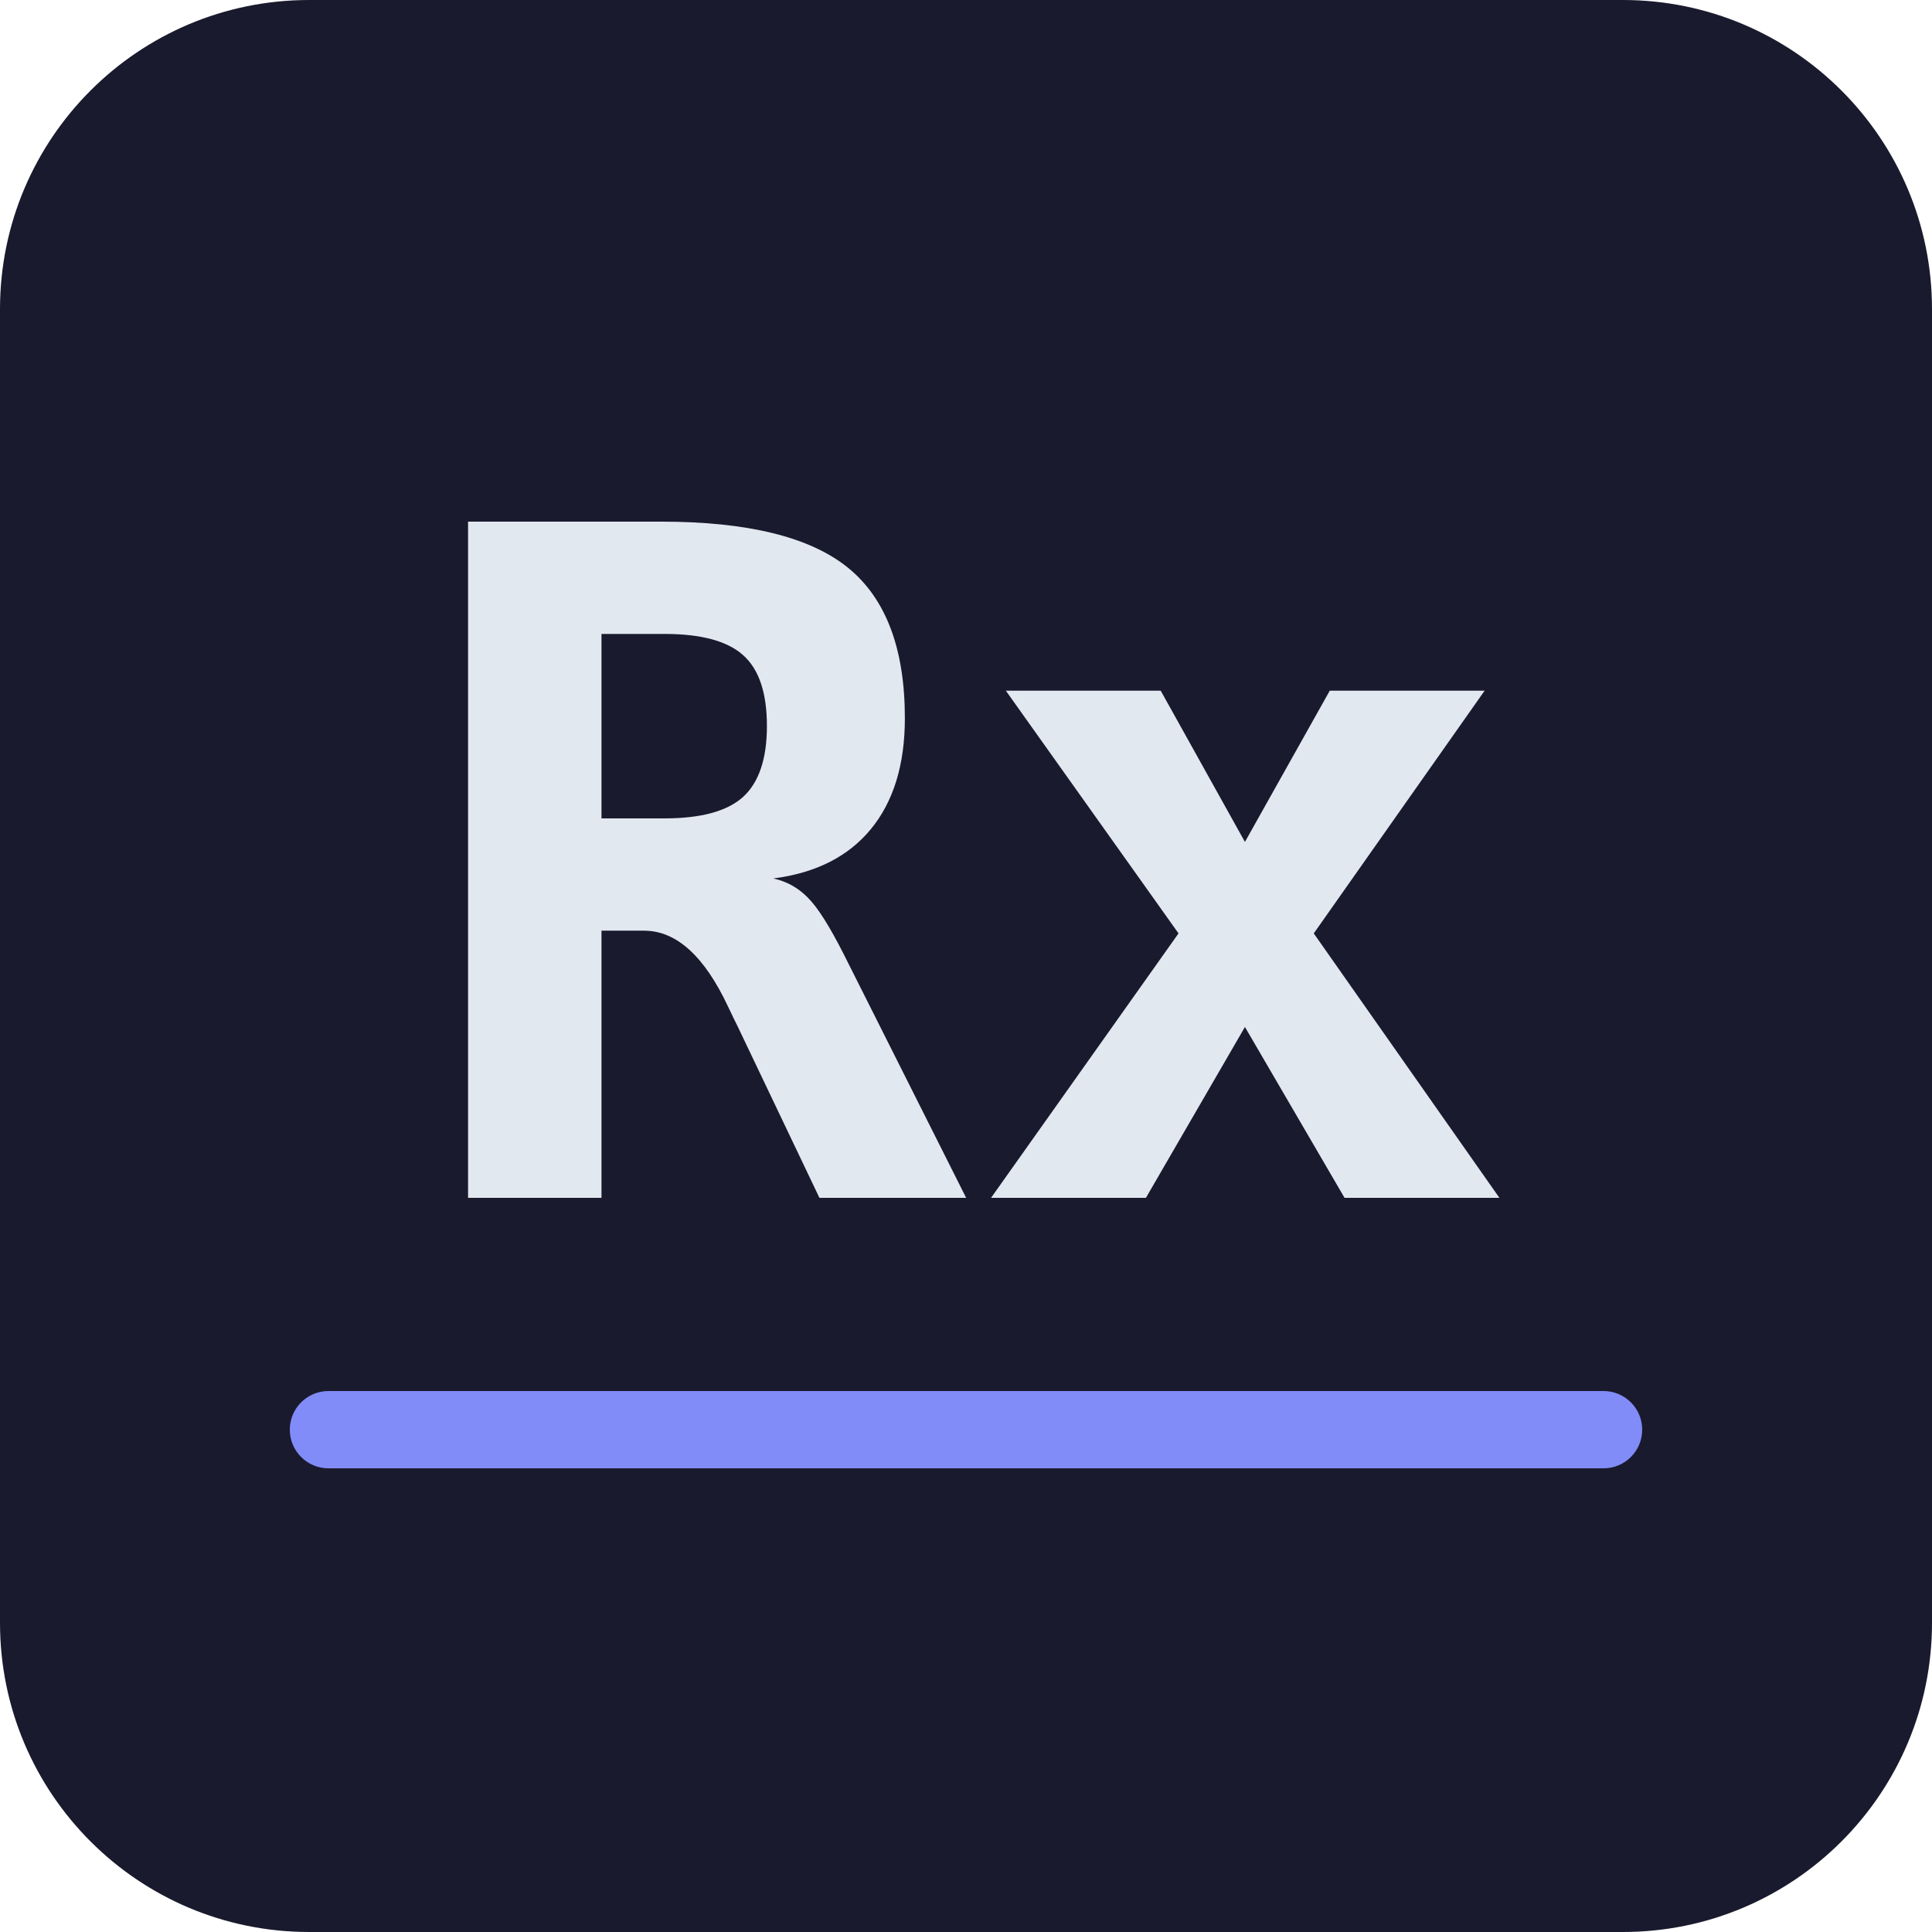
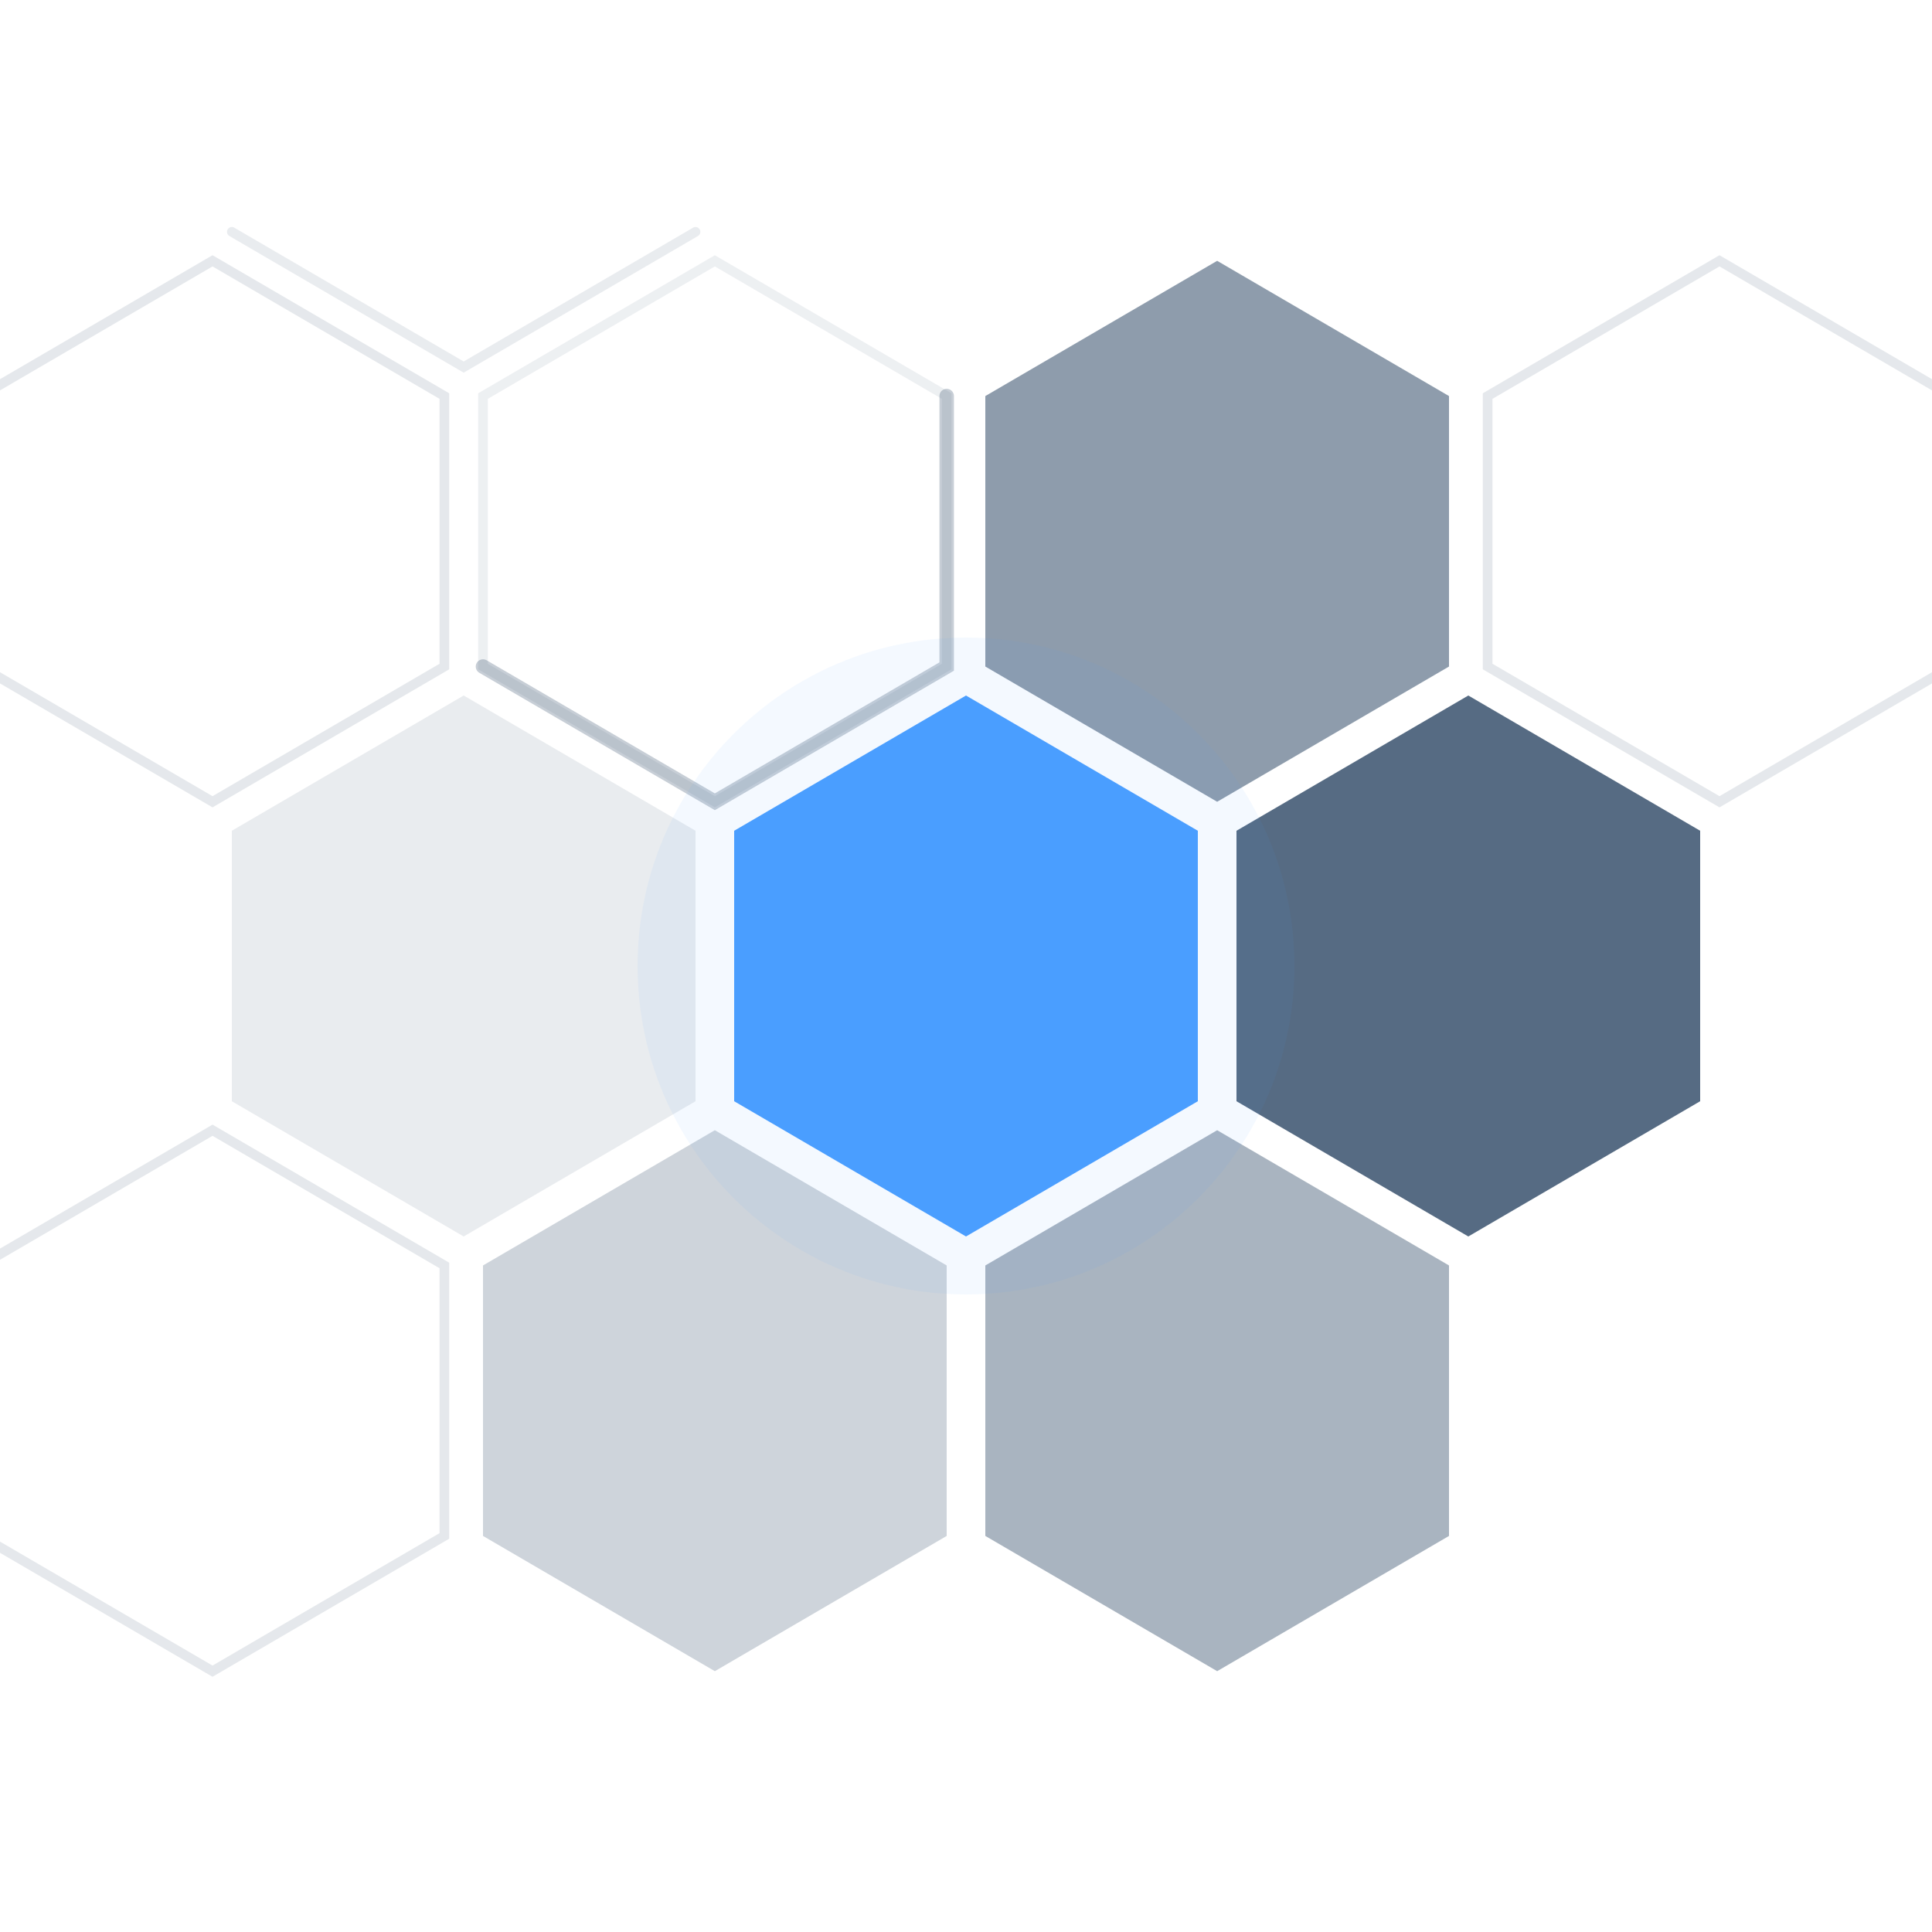
- <svg xmlns="http://www.w3.org/2000/svg" viewBox="0 0 100 100" fill="none">
-   <rect width="100" height="100" rx="16" fill="#1a1a2e" />
-   <text x="50" y="62" font-family="monospace" font-size="48" font-weight="bold" fill="#e2e8f0" text-anchor="middle">Rx</text>
-   <rect x="15" y="72" width="70" height="4" rx="2" fill="#818cf8" />
+ <svg xmlns="http://www.w3.org/2000/svg" viewBox="0 0 200 200">
+   <g fill="none" stroke="#1E3A5A" stroke-width="1" opacity="0.12">
+     <polygon points="178,27 202,41 202,69 178,83 154,69 154,41" />
+     <polygon points="22,27 46,41 46,69 22,83 -2,69 -2,41" />
+     <polygon points="22,117 46,131 46,159 22,173 -2,159 -2,131" />
+   </g>
+   <polyline points="24,24 48,38 72,24" fill="none" stroke="#1E3A5A" stroke-width="1" opacity="0.1" stroke-linecap="round" />
+   <polygon points="74,27 98,41 98,69 74,83 50,69 50,41" fill="none" stroke="#1E3A5A" stroke-width="1" opacity="0.08" />
+   <polyline points="98,41 98,69 74,83 50,69" fill="none" stroke="#1E3A5A" stroke-width="1.5" opacity="0.25" stroke-linecap="round" />
+   <polygon points="48,72 72,86 72,114 48,128 24,114 24,86" fill="#1E3A5A" opacity="0.10" />
+   <polygon points="74,117 98,131 98,159 74,173 50,159 50,131" fill="#1E3A5A" opacity="0.22" />
+   <polygon points="126,117 150,131 150,159 126,173 102,159 102,131" fill="#1E3A5A" opacity="0.38" />
+   <polygon points="126,27 150,41 150,69 126,83 102,69 102,41" fill="#1E3A5A" opacity="0.50" />
+   <polygon points="152,72 176,86 176,114 152,128 128,114 128,86" fill="#1E3A5A" opacity="0.75" />
+   <circle cx="100" cy="100" r="34" fill="#4A9EFF" opacity="0.06" />
+   <circle cx="100" cy="100" r="22" fill="#4A9EFF" opacity="0.1" />
+   <polygon points="100,72 124,86 124,114 100,128 76,114 76,86" fill="#4A9EFF" />
</svg>
